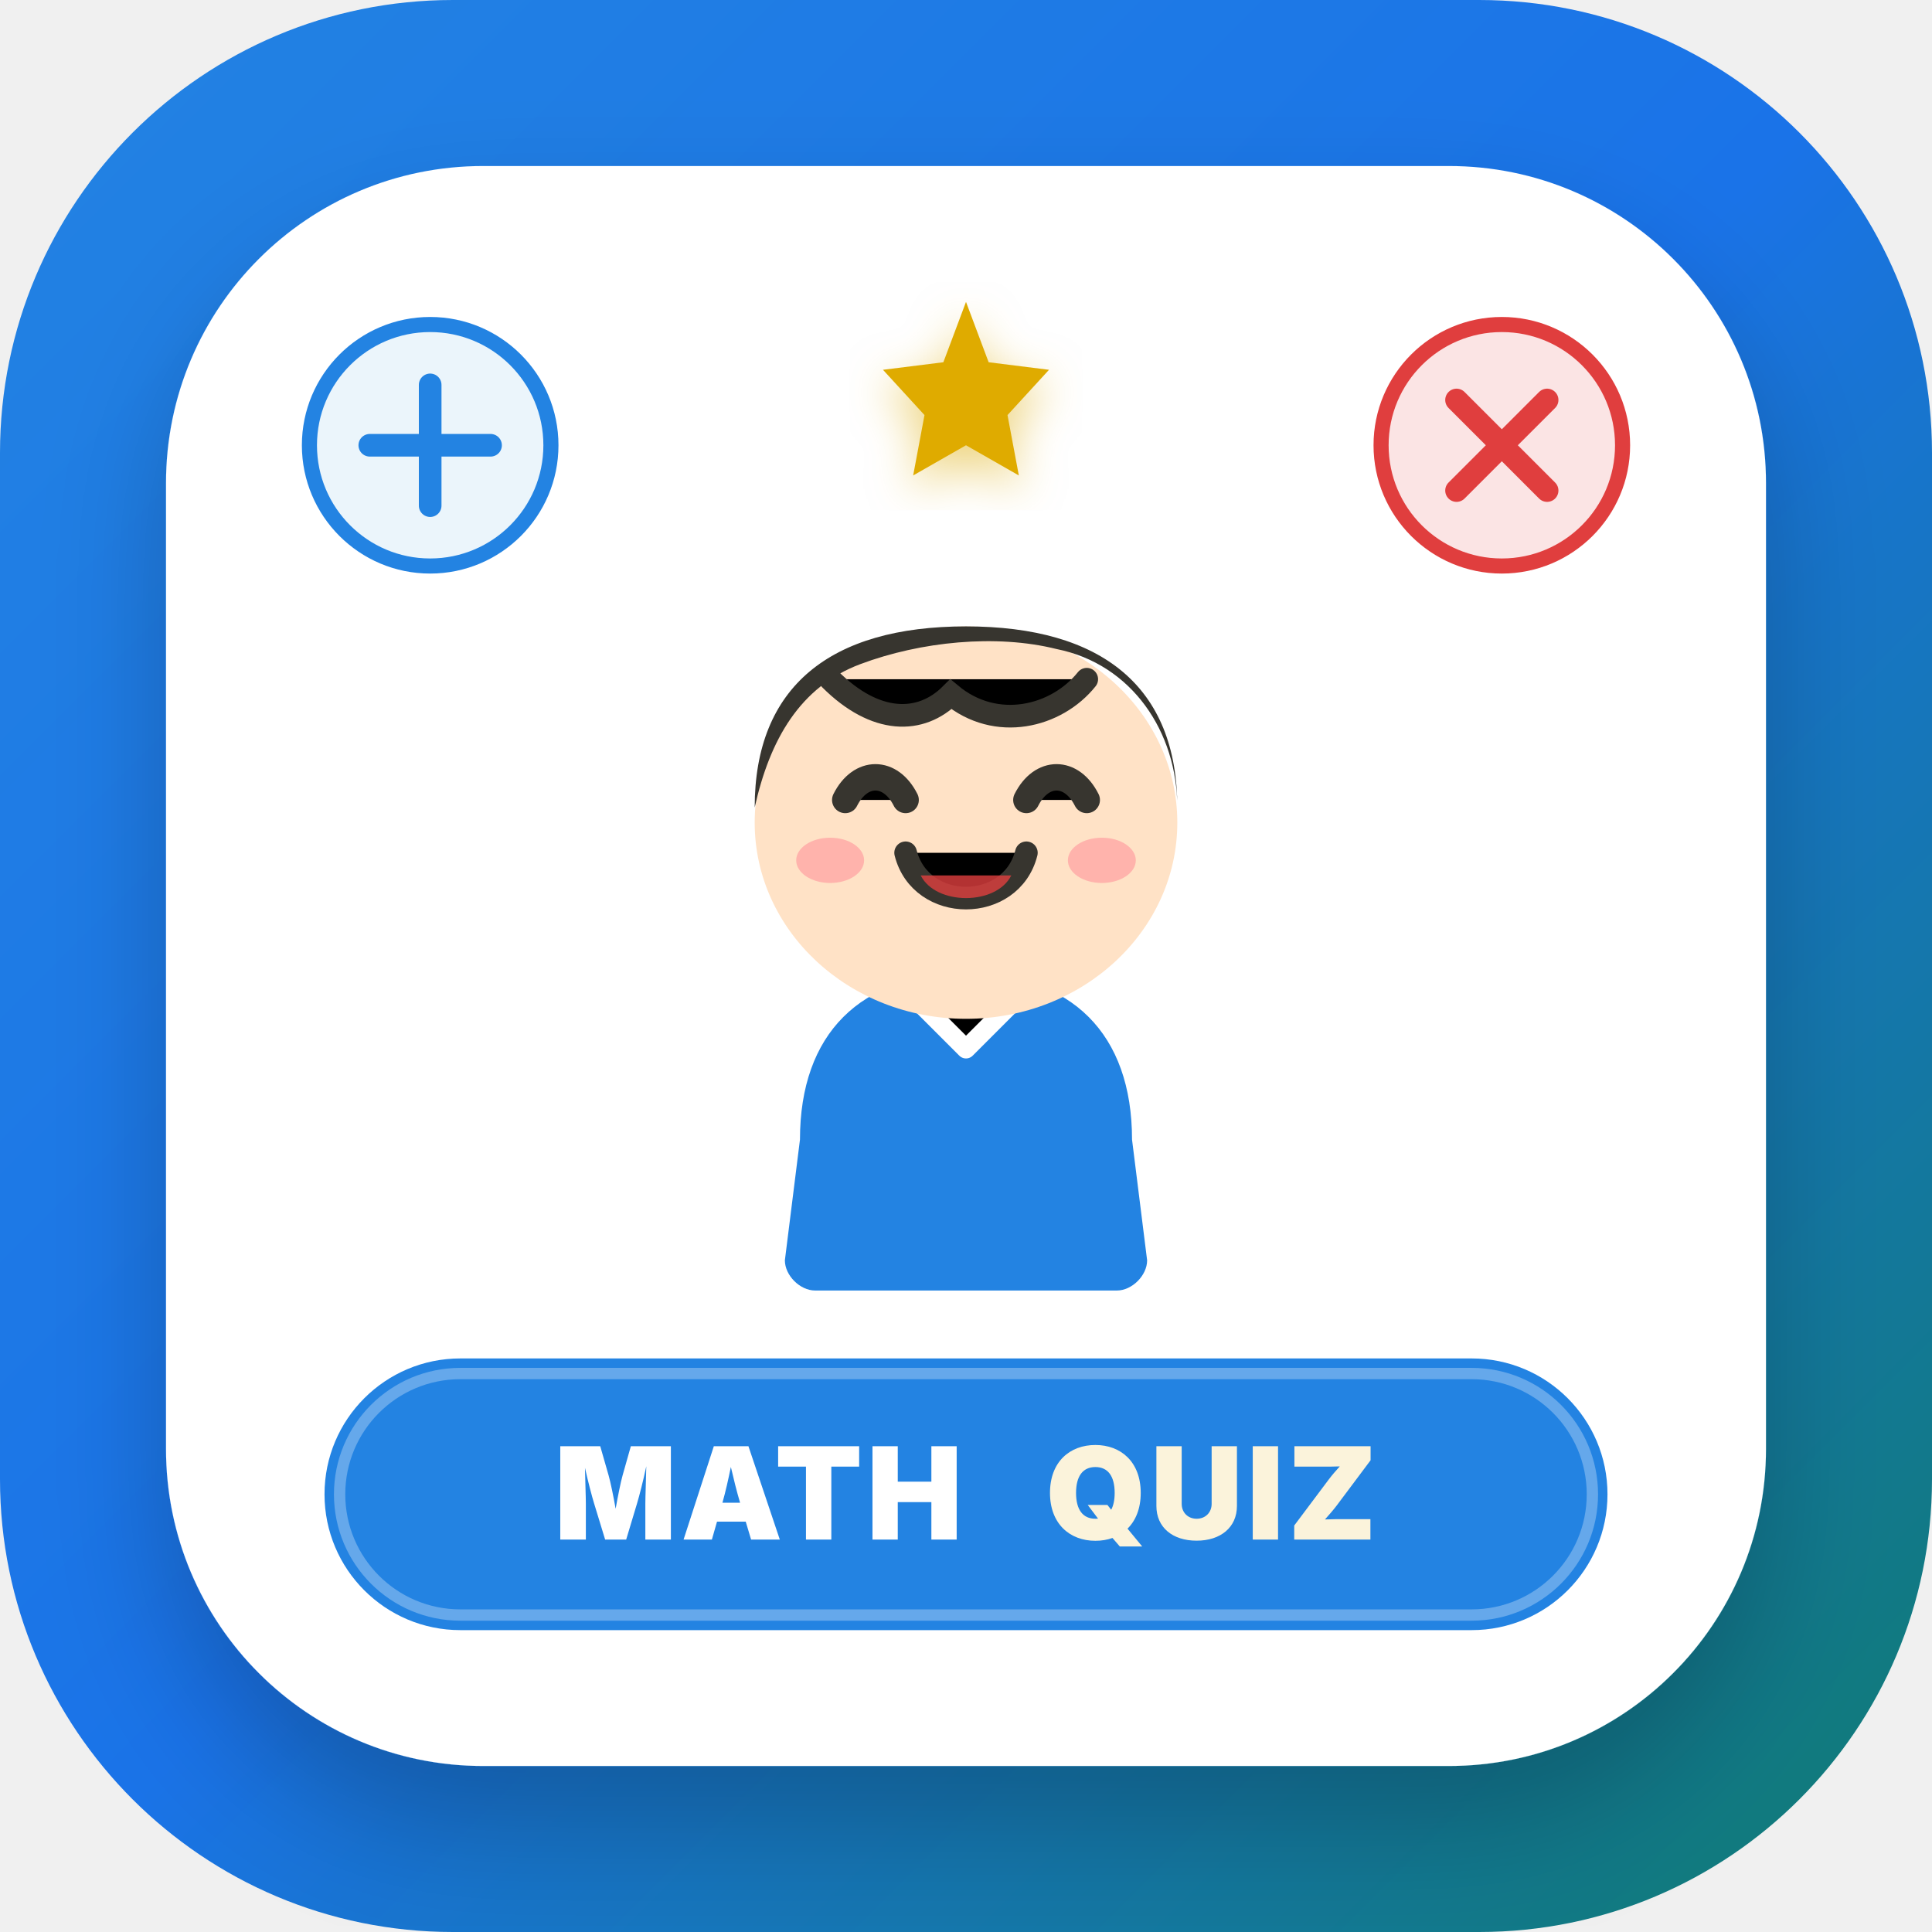
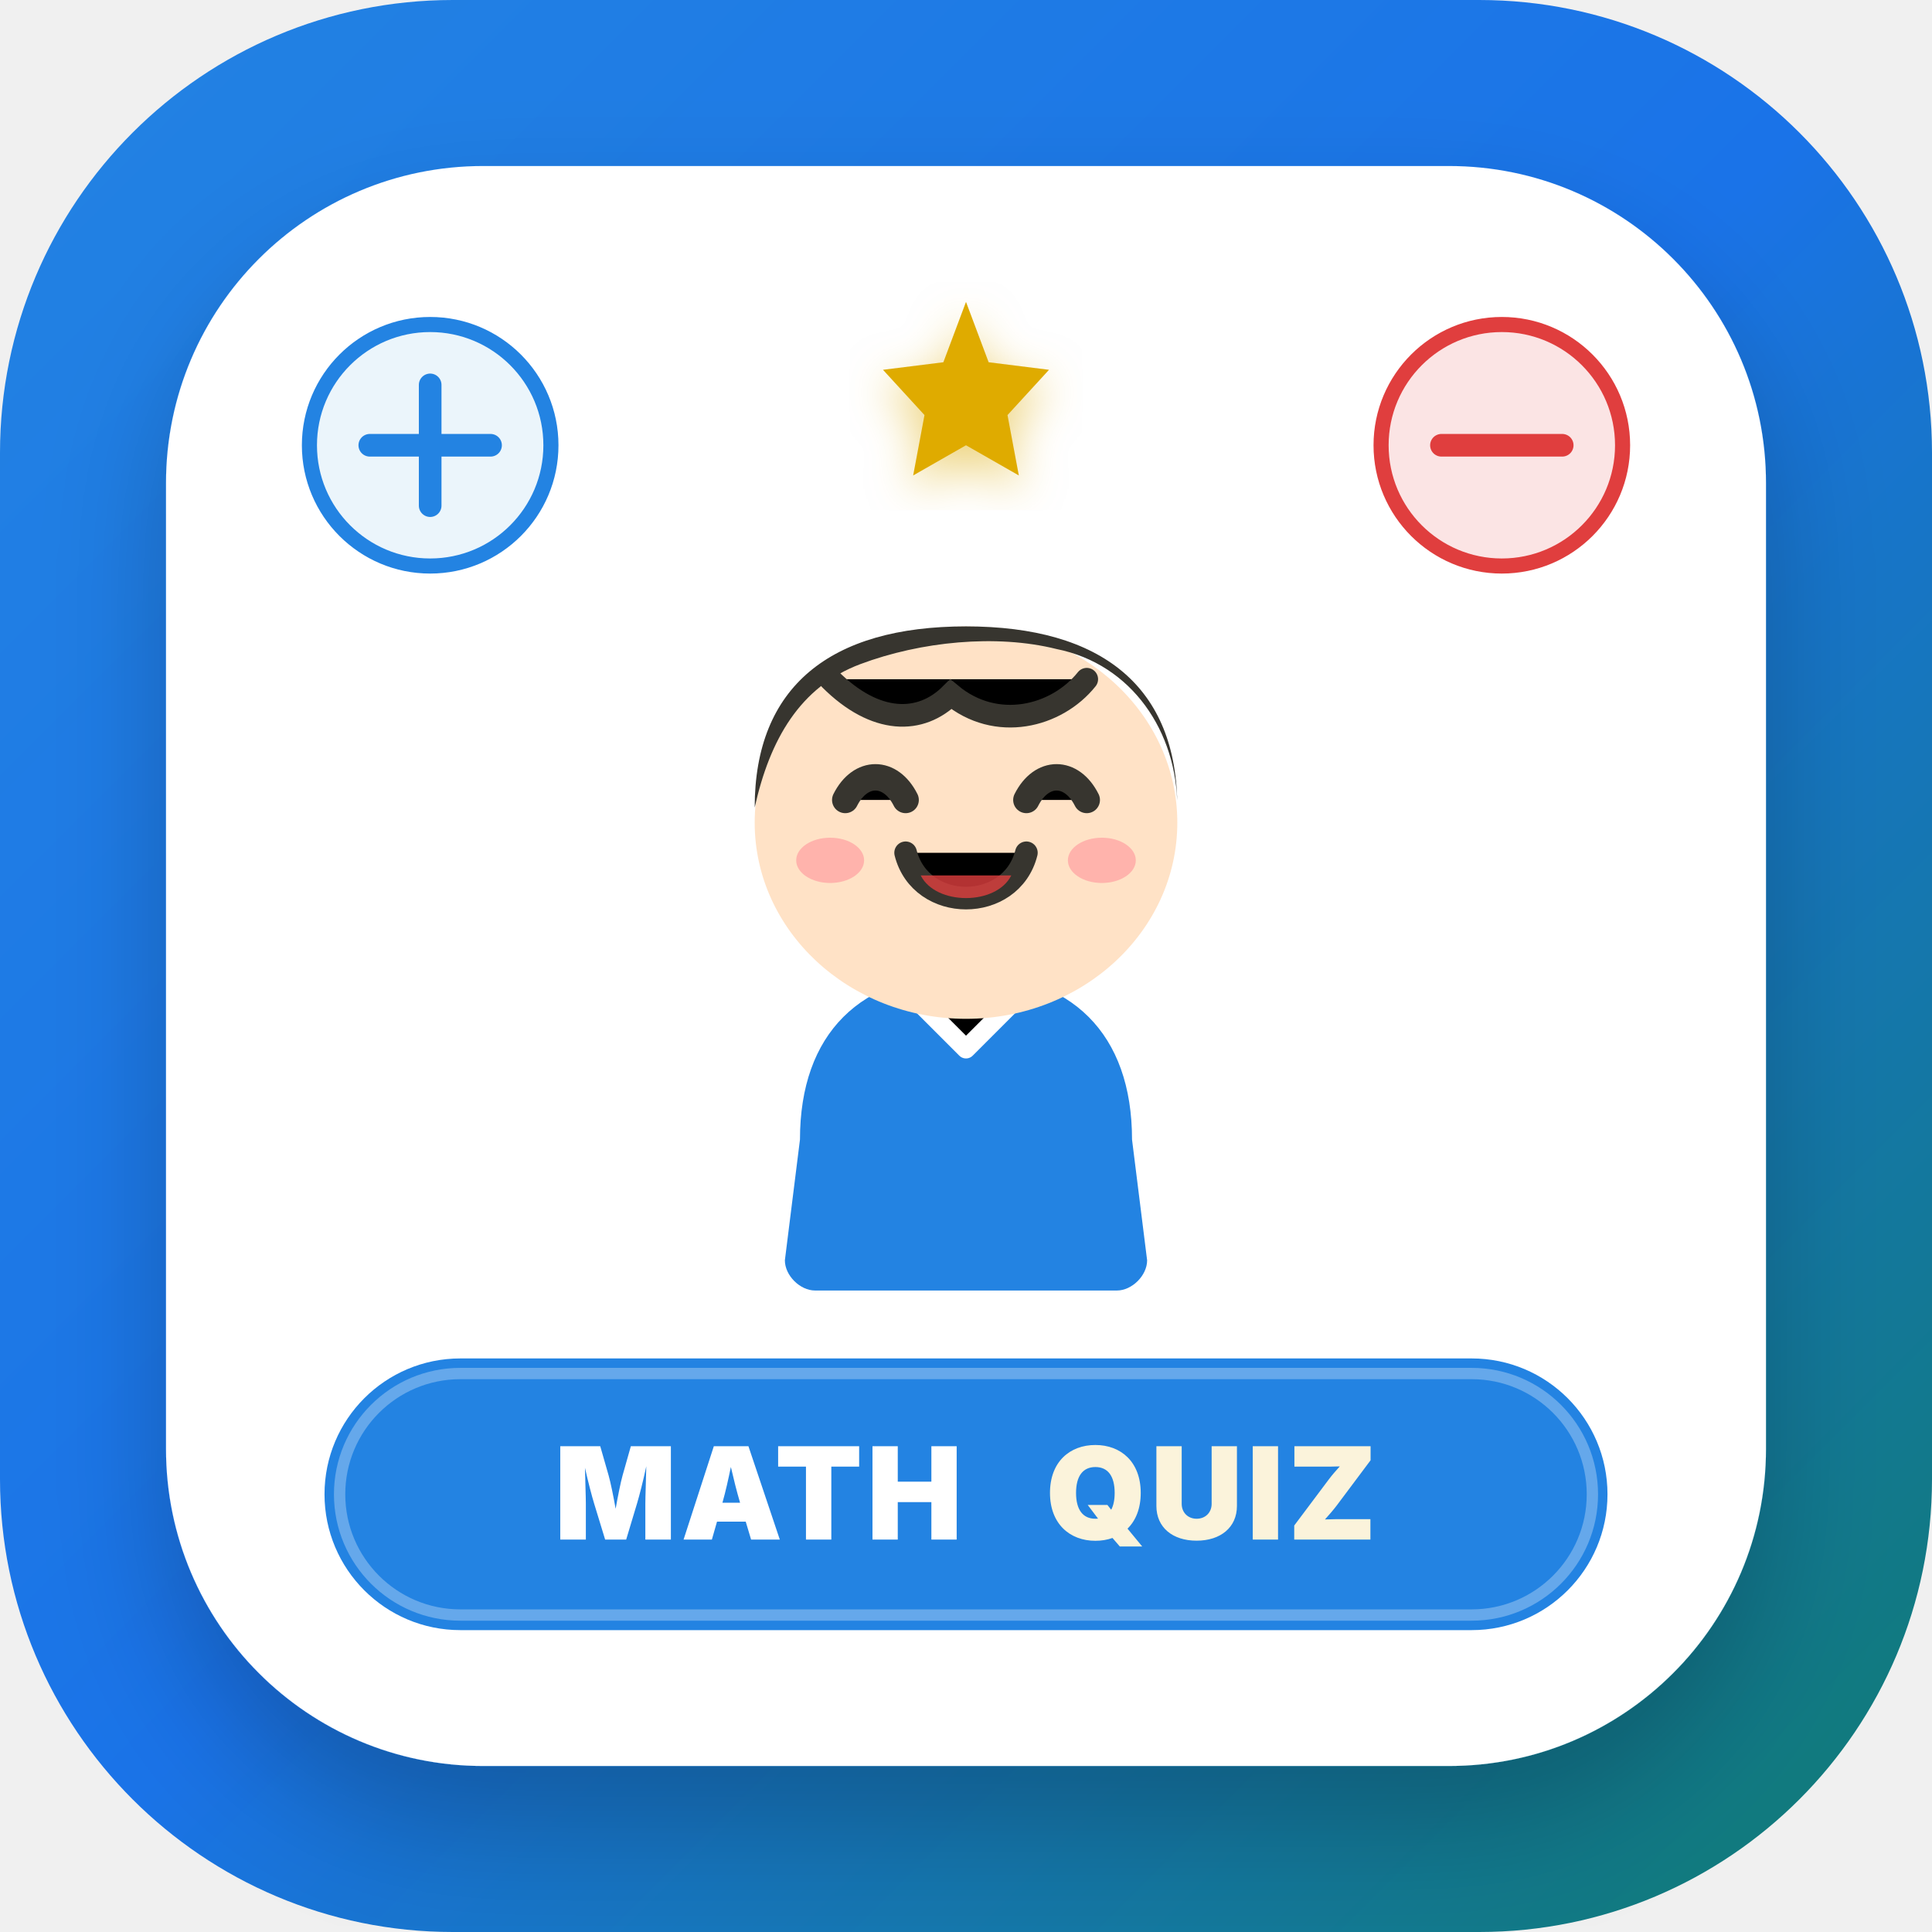
<svg xmlns="http://www.w3.org/2000/svg" viewBox="0 0 512 512" width="512" height="512">
  <defs>
    <linearGradient id="pwaBg" x1="0%" y1="0%" x2="100%" y2="100%">
      <stop offset="0%" stop-color="#2383E2" />
      <stop offset="50%" stop-color="#1A73E8" />
      <stop offset="100%" stop-color="#0F7B6C" />
    </linearGradient>
    <filter id="starGlow" x="-20%" y="-20%" width="140%" height="140%">
      <feDropShadow dx="0" dy="4" stdDeviation="6" flood-color="#DFAB01" flood-opacity="0.5" />
    </filter>
    <filter id="pwaShadow" x="-10%" y="-10%" width="120%" height="120%">
      <feDropShadow dx="0" dy="16" stdDeviation="16" flood-color="#000" flood-opacity="0.22" />
    </filter>
  </defs>
  <rect width="512" height="512" rx="120" fill="url(#pwaBg)" />
  <rect x="44" y="44" width="424" height="424" rx="84" fill="#FFFFFF" filter="url(#pwaShadow)" />
  <circle cx="114" cy="118" r="32" fill="#EBF5FB" stroke="#2383E2" stroke-width="4" />
  <path d="M114 102V134M98 118H130" stroke="#2383E2" stroke-width="6" stroke-linecap="round" />
  <circle cx="398" cy="118" r="32" fill="#FBE4E4" stroke="#E03E3E" stroke-width="4" />
-   <path d="M386 106L410 130M410 106L386 130" stroke="#E03E3E" stroke-width="6" stroke-linecap="round" />
+   <path d="M382 118H414" stroke="#E03E3E" stroke-width="6" stroke-linecap="round" />
  <g transform="translate(256, 102)" filter="url(#starGlow)">
    <polygon points="0 -22 6 -6 22 -4 11 8 14 24 0 16 -14 24 -11 8 -22 -4 -6 -6" fill="#DFAB01" />
  </g>
  <g transform="translate(136, 126) scale(2.0)">
    <path d="M38 88C38 74 46 66 60 66C74 66 82 74 82 88L84 104C84 106 82 108 80 108H40C38 108 36 106 36 104L38 88Z" fill="#2383E2" />
    <path d="M52 68L60 76L68 68" stroke="#FFFFFF" stroke-width="2.5" stroke-linecap="round" stroke-linejoin="round" />
    <ellipse cx="60" cy="46" rx="28" ry="26" fill="#FFE2C6" />
    <path d="M32 44C32 28 42 20 60 20C78 20 88 28 88 44C88 34 82 25 72 23C64 21 54 22 46 25C38 28 34 35 32 44Z" fill="#37352F" />
    <path d="M42 27C48 33 54 33 58 29C64 34 72 32 76 27" stroke="#37352F" stroke-width="3" stroke-linecap="round" />
    <ellipse cx="42" cy="51" rx="4.5" ry="3" fill="#FF9A9E" opacity="0.65" />
    <ellipse cx="78" cy="51" rx="4.5" ry="3" fill="#FF9A9E" opacity="0.65" />
    <path d="M44 43C46 39 50 39 52 43" stroke="#37352F" stroke-width="3.5" stroke-linecap="round" />
    <path d="M68 43C70 39 74 39 76 43" stroke="#37352F" stroke-width="3.5" stroke-linecap="round" />
    <path d="M52 50C54 58 66 58 68 50" stroke="#37352F" stroke-width="3" stroke-linecap="round" />
    <path d="M54 53C56 57 64 57 66 53" fill="#E03E3E" opacity="0.8" />
  </g>
  <g transform="translate(256, 396)">
    <rect x="-170" y="-36" width="340" height="72" rx="36" fill="#2383E2" />
    <rect x="-166" y="-32" width="332" height="64" rx="32" fill="none" stroke="#FFFFFF" stroke-width="3" stroke-opacity="0.3" />
    <text x="-55" y="12" font-family="'Inter', -apple-system, sans-serif" font-size="34" font-weight="900" fill="#FFFFFF" text-anchor="middle" letter-spacing="1">
      MATH
    </text>
    <text x="65" y="12" font-family="'Inter', -apple-system, sans-serif" font-size="34" font-weight="900" fill="#FBF3DB" text-anchor="middle" letter-spacing="1">
      QUIZ
    </text>
  </g>
</svg>
